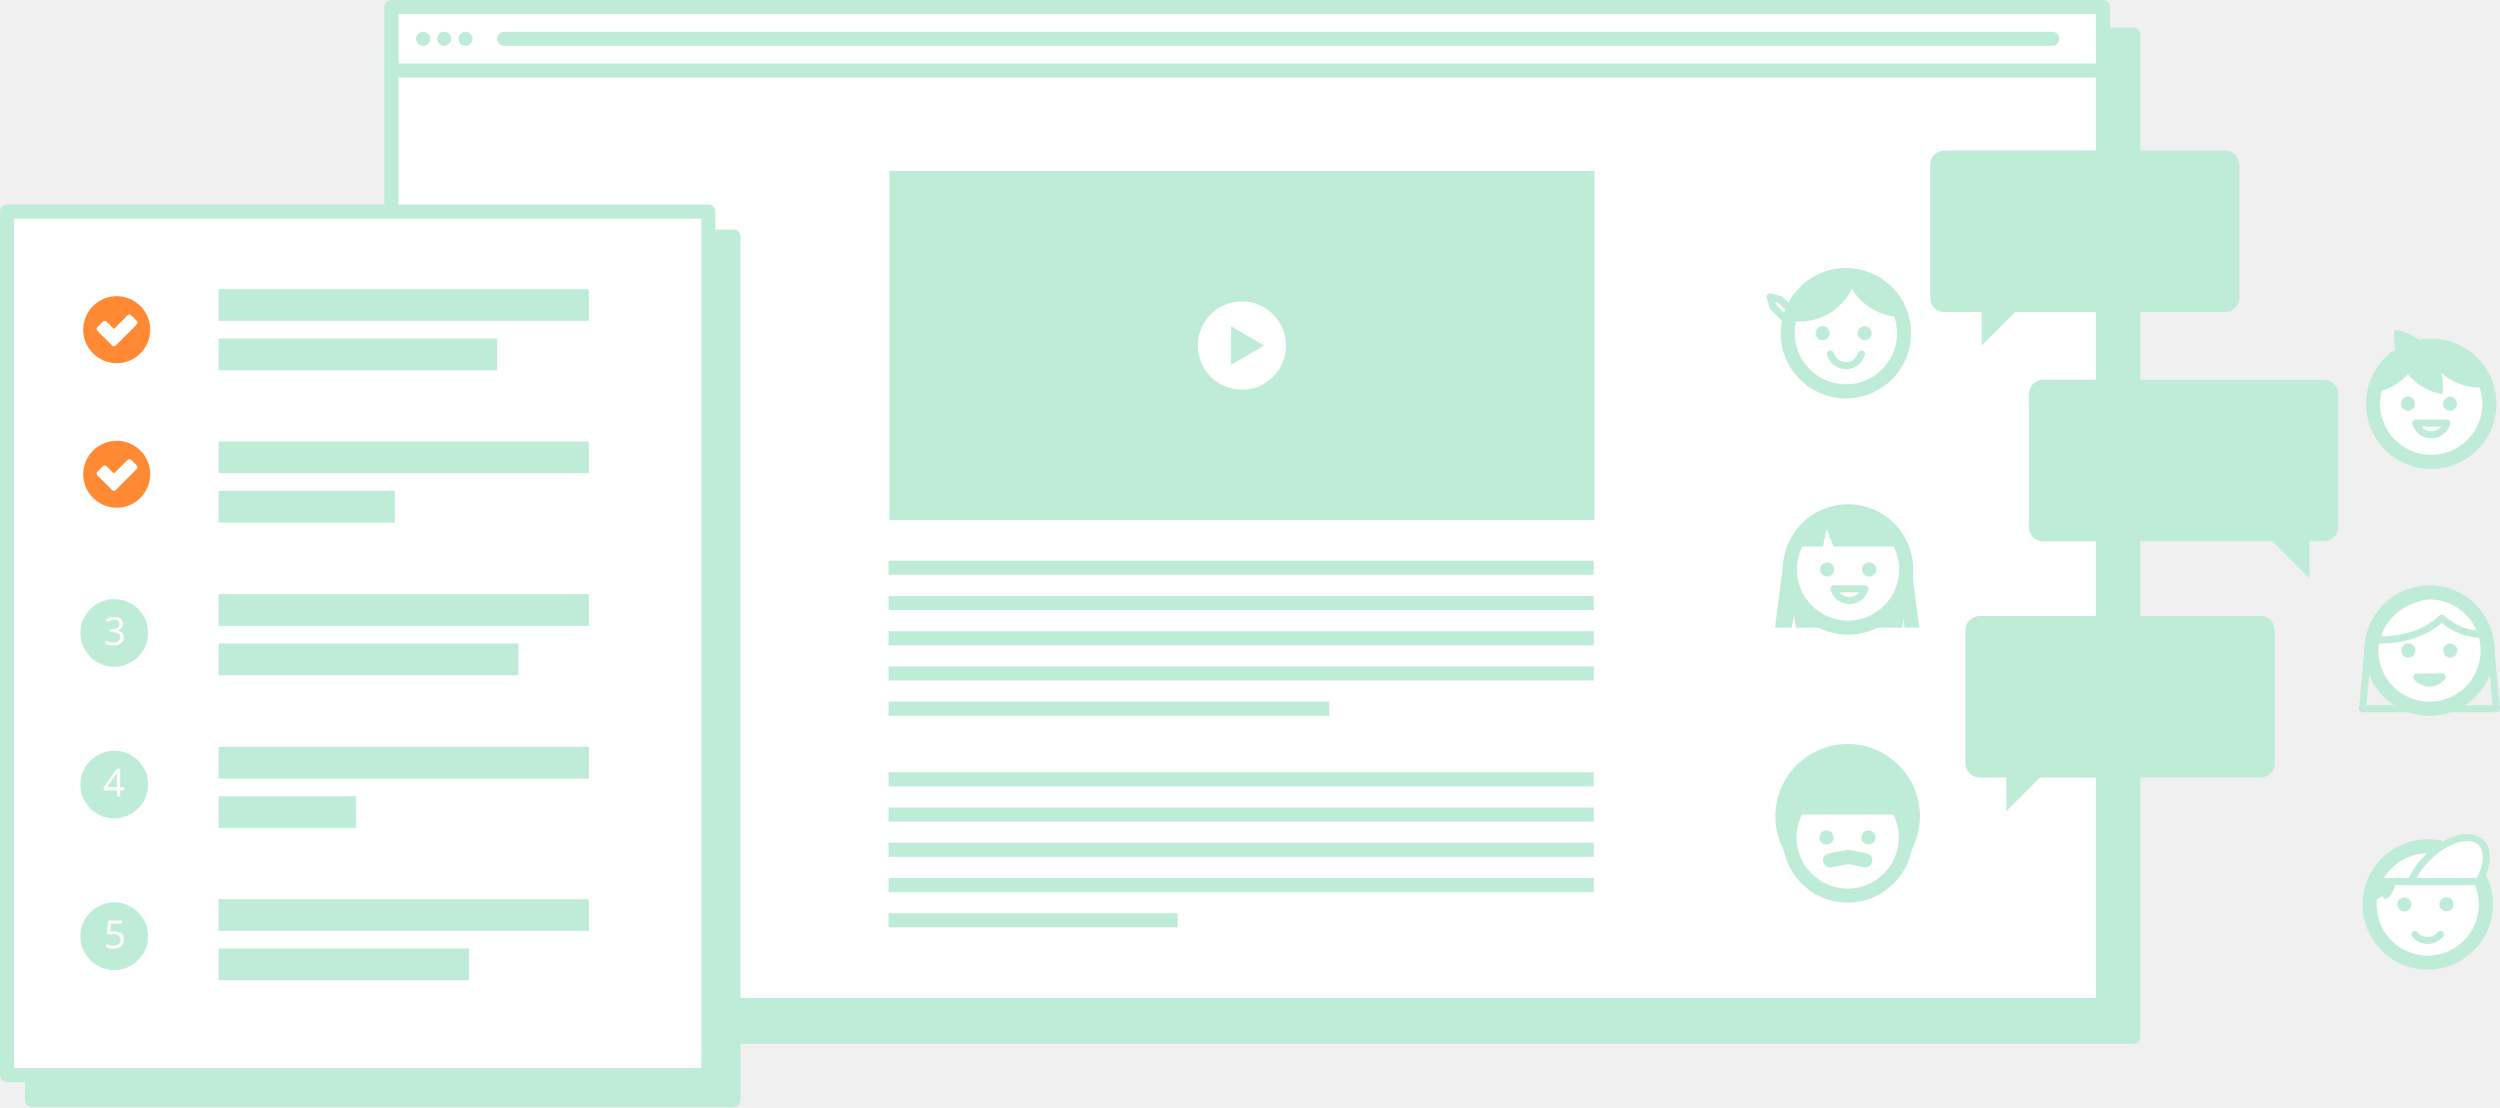
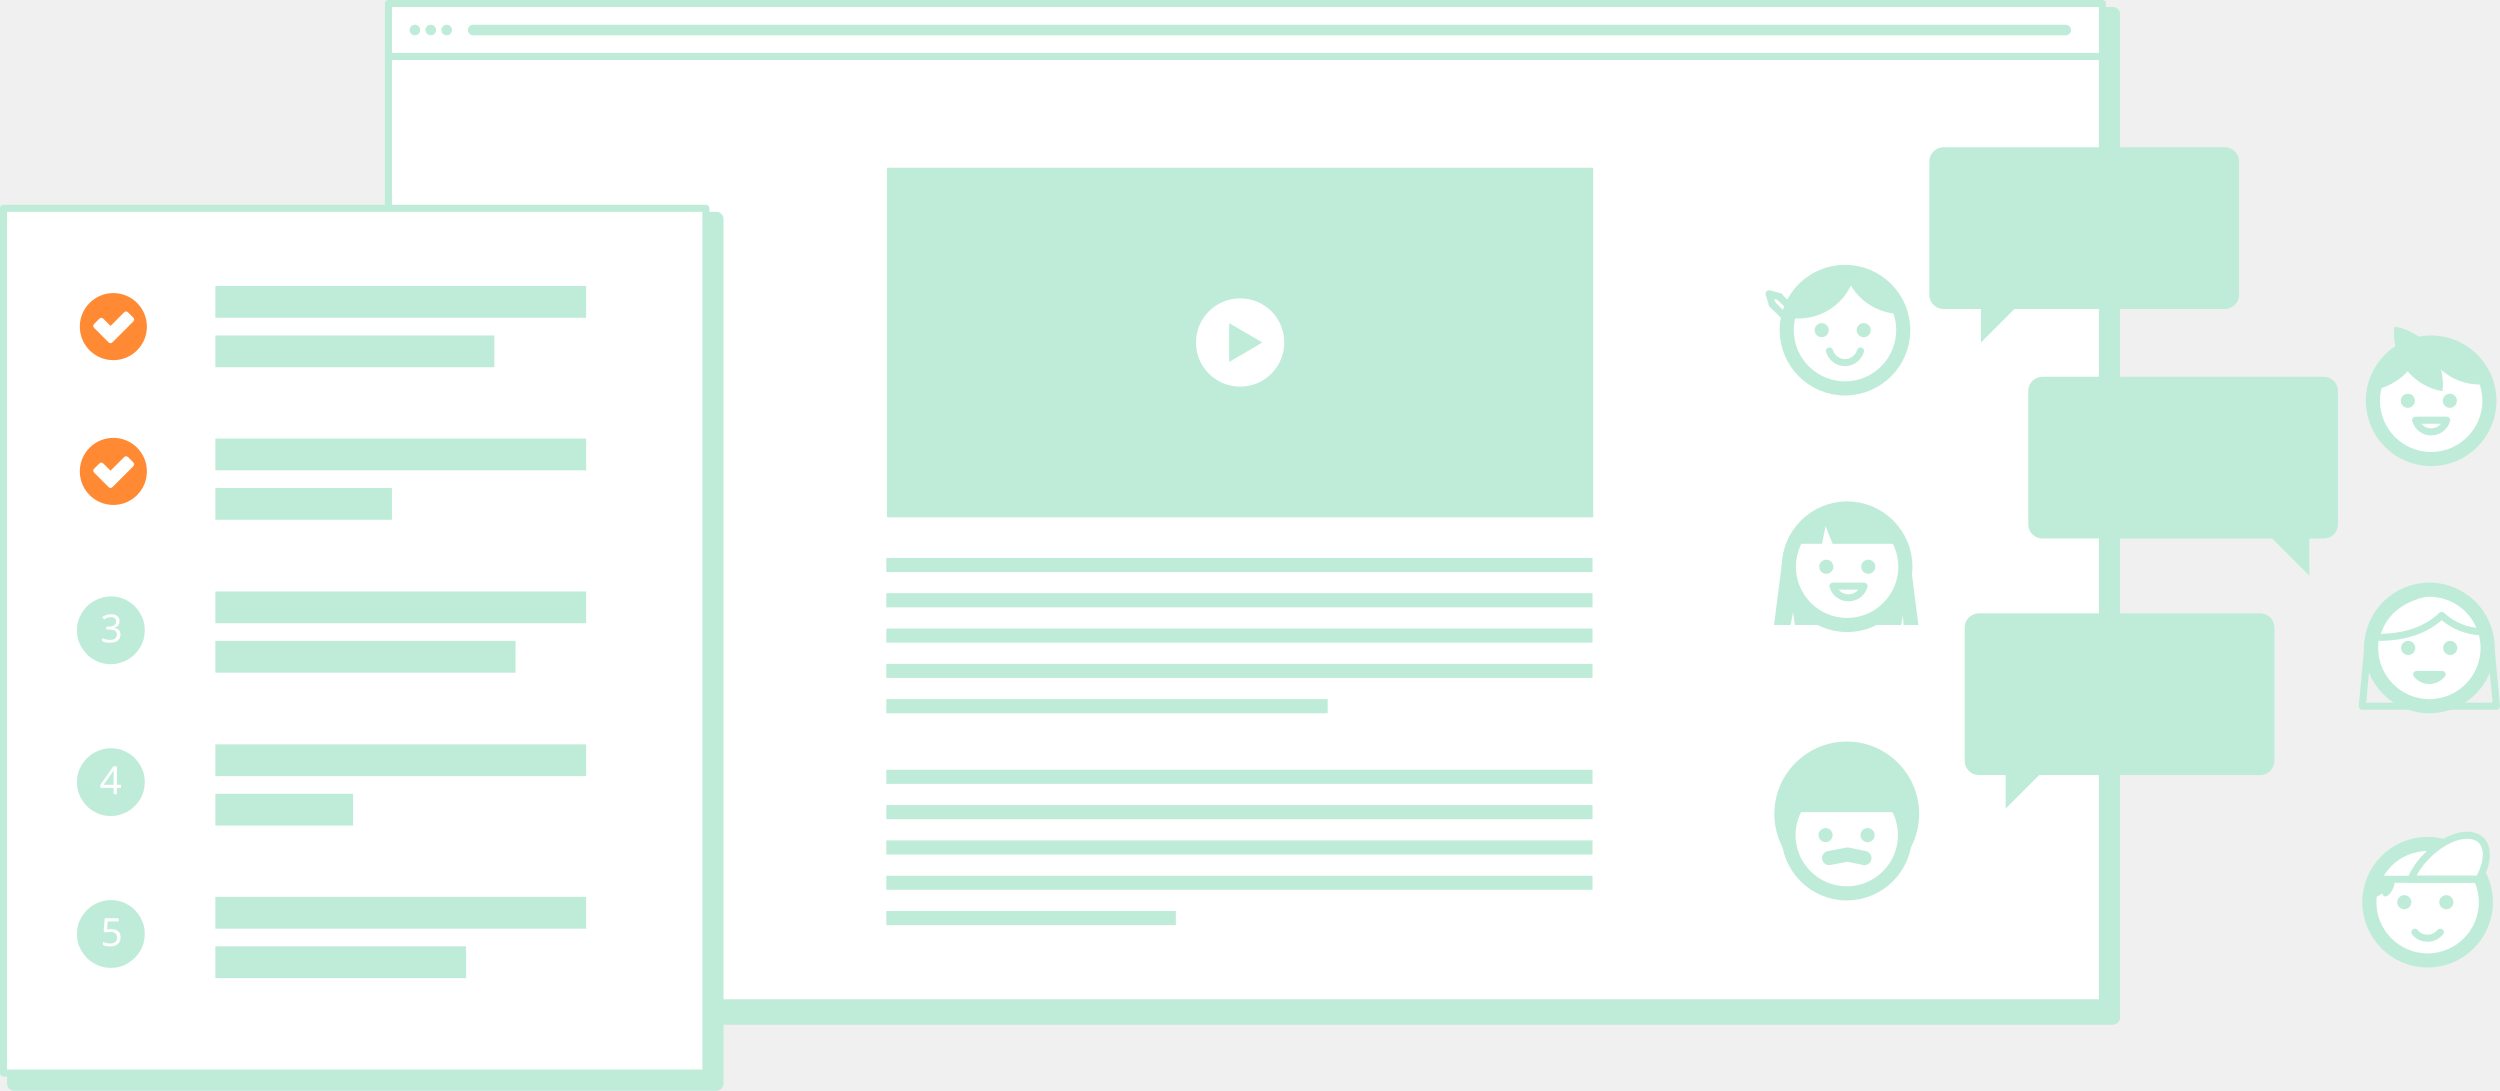
- <svg xmlns="http://www.w3.org/2000/svg" version="1.1" id="Layer_1" x="0px" y="0px" viewBox="0 0 709 314" enable-background="new 0 0 709 314" xml:space="preserve">
+ <svg xmlns="http://www.w3.org/2000/svg" version="1.1" id="Layer_1" x="0px" y="0px" viewBox="0 0 708 308.9" enable-background="new 0 0 708 308.9" xml:space="preserve">
  <g>
-     <rect x="119.6" y="9.8" fill="#BEECD9" stroke="#BEECD9" stroke-width="4" stroke-linejoin="round" stroke-miterlimit="10" width="485.4" height="284.2" />
-     <rect x="111" y="2" fill="#FFFFFF" stroke="#BEECD9" stroke-width="4" stroke-linejoin="round" stroke-miterlimit="10" width="485.4" height="283" />
-     <line fill="none" stroke="#BEECD9" stroke-width="4" stroke-linejoin="round" stroke-miterlimit="10" x1="111" y1="20" x2="596" y2="20" />
-     <line fill="none" stroke="#BEECD9" stroke-width="4" stroke-linecap="round" stroke-linejoin="round" stroke-miterlimit="10" x1="143" y1="11" x2="582" y2="11" />
-     <rect x="9.1" y="67.1" fill="#BEECD9" stroke="#BEECD9" stroke-width="4" stroke-linejoin="round" stroke-miterlimit="10" width="198.9" height="244.9" />
-     <rect x="2" y="60" fill="#FFFFFF" stroke="#BEECD9" stroke-width="4" stroke-linejoin="round" stroke-miterlimit="10" width="198.9" height="244.9" />
+     <rect x="113" y="4" fill="#BEECD9" stroke="#BEECD9" stroke-width="4" stroke-linejoin="round" stroke-miterlimit="10" width="485.4" height="284.2" />
+     <rect x="110" y="1" fill="#FFFFFF" stroke="#BEECD9" stroke-width="2" stroke-linejoin="round" stroke-miterlimit="10" width="485.4" height="283" />
+     <line fill="none" stroke="#BEECD9" stroke-width="2" stroke-linejoin="round" stroke-miterlimit="10" x1="110" y1="16" x2="595" y2="16" />
+     <line fill="none" stroke="#BEECD9" stroke-width="3" stroke-linecap="round" stroke-linejoin="round" stroke-miterlimit="10" x1="134" y1="8.5" x2="585" y2="8.5" />
+     <rect x="4" y="62" fill="#BEECD9" stroke="#BEECD9" stroke-width="4" stroke-linejoin="round" stroke-miterlimit="10" width="198.9" height="244.9" />
+     <rect x="1" y="59" fill="#FFFFFF" stroke="#BEECD9" stroke-width="2" stroke-linejoin="round" stroke-miterlimit="10" width="198.9" height="244.9" />
    <g>
-       <circle fill="#FF8A33" cx="33.1" cy="134.5" r="9.5" />
-       <path fill="#FFFFFF" d="M38.7,133.1l-5.8,5.8c-0.2,0.2-0.4,0.3-0.6,0.3s-0.4-0.1-0.6-0.3l-4-4c-0.2-0.2-0.3-0.4-0.3-0.6    s0.1-0.4,0.3-0.6l1.4-1.4c0.2-0.2,0.4-0.3,0.6-0.3c0.2,0,0.4,0.1,0.6,0.3l2,2l3.8-3.8c0.2-0.2,0.4-0.3,0.6-0.3    c0.2,0,0.4,0.1,0.6,0.3l1.4,1.4c0.2,0.2,0.3,0.4,0.3,0.6C38.9,132.8,38.8,133,38.7,133.1z" />
+       <circle fill="#FF8A33" cx="32.1" cy="133.5" r="9.5" />
+       <path fill="#FFFFFF" d="M37.7,132.1l-5.8,5.8c-0.2,0.2-0.4,0.3-0.6,0.3c-0.2,0-0.4-0.1-0.6-0.3l-4-4c-0.2-0.2-0.3-0.4-0.3-0.6    s0.1-0.4,0.3-0.6l1.4-1.4c0.2-0.2,0.4-0.3,0.6-0.3c0.2,0,0.4,0.1,0.6,0.3l2,2l3.8-3.8c0.2-0.2,0.4-0.3,0.6-0.3    c0.2,0,0.4,0.1,0.6,0.3l1.4,1.4c0.2,0.2,0.3,0.4,0.3,0.6C37.9,131.8,37.8,132,37.7,132.1z" />
    </g>
    <g>
-       <circle fill="#FF8A33" cx="33.1" cy="93.5" r="9.5" />
-       <path fill="#FFFFFF" d="M38.7,92.1l-5.8,5.8c-0.2,0.2-0.4,0.3-0.6,0.3s-0.4-0.1-0.6-0.3l-4-4c-0.2-0.2-0.3-0.4-0.3-0.6    s0.1-0.4,0.3-0.6l1.4-1.4c0.2-0.2,0.4-0.3,0.6-0.3c0.2,0,0.4,0.1,0.6,0.3l2,2l3.8-3.8c0.2-0.2,0.4-0.3,0.6-0.3    c0.2,0,0.4,0.1,0.6,0.3l1.4,1.4c0.2,0.2,0.3,0.4,0.3,0.6S38.8,92,38.7,92.1z" />
+       <circle fill="#FF8A33" cx="32.1" cy="92.5" r="9.5" />
+       <path fill="#FFFFFF" d="M37.7,91.1l-5.8,5.8c-0.2,0.2-0.4,0.3-0.6,0.3c-0.2,0-0.4-0.1-0.6-0.3l-4-4c-0.2-0.2-0.3-0.4-0.3-0.6    s0.1-0.4,0.3-0.6l1.4-1.4c0.2-0.2,0.4-0.3,0.6-0.3c0.2,0,0.4,0.1,0.6,0.3l2,2l3.8-3.8c0.2-0.2,0.4-0.3,0.6-0.3    c0.2,0,0.4,0.1,0.6,0.3l1.4,1.4c0.2,0.2,0.3,0.4,0.3,0.6S37.8,91,37.7,91.1z" />
    </g>
    <g>
-       <rect x="62" y="82" fill="#BEECD9" width="105" height="9" />
-       <rect x="62" y="96" fill="#BEECD9" width="79" height="9" />
+       <rect x="61" y="81" fill="#BEECD9" width="105" height="9" />
+       <rect x="61" y="95" fill="#BEECD9" width="79" height="9" />
    </g>
    <g>
-       <rect x="62" y="125.2" fill="#BEECD9" width="105" height="9" />
-       <rect x="62" y="139.2" fill="#BEECD9" width="50" height="9" />
+       <rect x="61" y="124.2" fill="#BEECD9" width="105" height="9" />
+       <rect x="61" y="138.2" fill="#BEECD9" width="50" height="9" />
    </g>
    <g>
-       <rect x="62" y="168.5" fill="#BEECD9" width="105" height="9" />
-       <rect x="62" y="182.5" fill="#BEECD9" width="85" height="9" />
+       <rect x="61" y="167.5" fill="#BEECD9" width="105" height="9" />
+       <rect x="61" y="181.5" fill="#BEECD9" width="85" height="9" />
    </g>
    <g>
-       <rect x="62" y="211.8" fill="#BEECD9" width="105" height="9" />
-       <rect x="62" y="225.8" fill="#BEECD9" width="39" height="9" />
+       <rect x="61" y="210.8" fill="#BEECD9" width="105" height="9" />
+       <rect x="61" y="224.8" fill="#BEECD9" width="39" height="9" />
    </g>
    <g>
-       <rect x="62" y="255" fill="#BEECD9" width="105" height="9" />
-       <rect x="62" y="269" fill="#BEECD9" width="71" height="9" />
+       <rect x="61" y="254" fill="#BEECD9" width="105" height="9" />
+       <rect x="61" y="268" fill="#BEECD9" width="71" height="9" />
    </g>
    <g>
-       <path fill="#BEECD9" d="M42,179.5c0,1.7-0.4,3.3-1.3,4.8s-2,2.6-3.5,3.5c-1.5,0.8-3,1.3-4.8,1.3c-1.7,0-3.3-0.4-4.8-1.3    c-1.5-0.8-2.6-2-3.5-3.5s-1.3-3-1.3-4.8s0.4-3.3,1.3-4.8s2-2.6,3.5-3.5c1.5-0.8,3-1.3,4.8-1.3c1.7,0,3.3,0.4,4.8,1.3    c1.5,0.8,2.6,2,3.5,3.5S42,177.8,42,179.5z" />
-       <rect x="23" y="175" fill="none" width="19" height="14" />
-       <text transform="matrix(1 0 0 1 29.4424 182.9199)" fill="#FFFFFF" font-family="'LFTEtica-Bold'" font-size="11">3</text>
+       <path fill="#BEECD9" d="M41,178.5c0,1.7-0.4,3.3-1.3,4.8s-2,2.6-3.5,3.5c-1.5,0.8-3,1.3-4.8,1.3c-1.7,0-3.3-0.4-4.8-1.3    c-1.5-0.8-2.6-2-3.5-3.5s-1.3-3-1.3-4.8s0.4-3.3,1.3-4.8s2-2.6,3.5-3.5c1.5-0.8,3-1.3,4.8-1.3c1.7,0,3.3,0.4,4.8,1.3    c1.5,0.8,2.6,2,3.5,3.5S41,176.8,41,178.5z" />
+       <rect x="22" y="174" fill="none" width="19" height="14" />
+       <text transform="matrix(1 0 0 1 28.4424 181.9199)" fill="#FFFFFF" font-family="'LFTEtica-Bold'" font-size="11">3</text>
    </g>
    <g>
-       <path fill="#BEECD9" d="M42,222.5c0,1.7-0.4,3.3-1.3,4.8s-2,2.6-3.5,3.5c-1.5,0.8-3,1.3-4.8,1.3c-1.7,0-3.3-0.4-4.8-1.3    c-1.5-0.8-2.6-2-3.5-3.5s-1.3-3-1.3-4.8s0.4-3.3,1.3-4.8s2-2.6,3.5-3.5c1.5-0.8,3-1.3,4.8-1.3c1.7,0,3.3,0.4,4.8,1.3    c1.5,0.8,2.6,2,3.5,3.5S42,220.8,42,222.5z" />
-       <rect x="23" y="218" fill="none" width="19" height="14" />
-       <text transform="matrix(1 0 0 1 29.167 225.9199)" fill="#FFFFFF" font-family="'LFTEtica-Bold'" font-size="11">4</text>
+       <path fill="#BEECD9" d="M41,221.5c0,1.7-0.4,3.3-1.3,4.8s-2,2.6-3.5,3.5c-1.5,0.8-3,1.3-4.8,1.3c-1.7,0-3.3-0.4-4.8-1.3    c-1.5-0.8-2.6-2-3.5-3.5s-1.3-3-1.3-4.8s0.4-3.3,1.3-4.8s2-2.6,3.5-3.5c1.5-0.8,3-1.3,4.8-1.3c1.7,0,3.3,0.4,4.8,1.3    c1.5,0.8,2.6,2,3.5,3.5S41,219.8,41,221.5z" />
+       <rect x="22" y="217" fill="none" width="19" height="14" />
+       <text transform="matrix(1 0 0 1 28.167 224.9199)" fill="#FFFFFF" font-family="'LFTEtica-Bold'" font-size="11">4</text>
    </g>
    <g>
-       <path fill="#BEECD9" d="M42,265.5c0,1.7-0.4,3.3-1.3,4.8s-2,2.6-3.5,3.5s-3,1.3-4.8,1.3c-1.7,0-3.3-0.4-4.8-1.3    c-1.5-0.8-2.6-2-3.5-3.5s-1.3-3-1.3-4.8s0.4-3.3,1.3-4.8s2-2.6,3.5-3.5c1.5-0.8,3-1.3,4.8-1.3c1.7,0,3.3,0.4,4.8,1.3    s2.6,2,3.5,3.5S42,263.8,42,265.5z" />
-       <rect x="23" y="261" fill="none" width="19" height="14" />
-       <text transform="matrix(1 0 0 1 29.4863 268.9199)" fill="#FFFFFF" font-family="'LFTEtica-Bold'" font-size="11">5</text>
+       <path fill="#BEECD9" d="M41,264.5c0,1.7-0.4,3.3-1.3,4.8s-2,2.6-3.5,3.5s-3,1.3-4.8,1.3c-1.7,0-3.3-0.4-4.8-1.3    c-1.5-0.8-2.6-2-3.5-3.5s-1.3-3-1.3-4.8s0.4-3.3,1.3-4.8s2-2.6,3.5-3.5c1.5-0.8,3-1.3,4.8-1.3c1.7,0,3.3,0.4,4.8,1.3    c1.5,0.8,2.6,2,3.5,3.5S41,262.8,41,264.5z" />
+       <rect x="22" y="260" fill="none" width="19" height="14" />
+       <text transform="matrix(1 0 0 1 28.4863 267.9199)" fill="#FFFFFF" font-family="'LFTEtica-Bold'" font-size="11">5</text>
    </g>
    <g>
-       <circle fill="#BEECD9" cx="120" cy="11" r="2" />
-       <circle fill="#BEECD9" cx="126" cy="11" r="2" />
-       <circle fill="#BEECD9" cx="132" cy="11" r="2" />
+       <circle fill="#BEECD9" cx="117.5" cy="8.5" r="1.5" />
+       <circle fill="#BEECD9" cx="122" cy="8.5" r="1.5" />
+       <circle fill="#BEECD9" cx="126.5" cy="8.5" r="1.5" />
    </g>
    <g>
-       <rect x="252.2" y="48.5" fill="#BEECD9" width="200" height="99" />
-       <path fill="#FFFFFF" d="M352.2,85.5c-6.9,0-12.5,5.6-12.5,12.5s5.6,12.5,12.5,12.5s12.5-5.6,12.5-12.5S359.2,85.5,352.2,85.5z     M349.1,92.5l9.4,5.5l-9.4,5.5V92.5z" />
+       <rect x="251.2" y="47.5" fill="#BEECD9" width="200" height="99" />
+       <path fill="#FFFFFF" d="M351.2,84.5c-6.9,0-12.5,5.6-12.5,12.5s5.6,12.5,12.5,12.5s12.5-5.6,12.5-12.5S358.2,84.5,351.2,84.5z     M348.1,91.5l9.4,5.5l-9.4,5.5V91.5z" />
    </g>
    <g>
-       <line fill="none" stroke="#BEECD9" stroke-width="4" stroke-linejoin="round" stroke-miterlimit="10" x1="252" y1="161" x2="452" y2="161" />
-       <line fill="none" stroke="#BEECD9" stroke-width="4" stroke-linejoin="round" stroke-miterlimit="10" x1="252" y1="171" x2="452" y2="171" />
-       <line fill="none" stroke="#BEECD9" stroke-width="4" stroke-linejoin="round" stroke-miterlimit="10" x1="252" y1="181" x2="452" y2="181" />
-       <line fill="none" stroke="#BEECD9" stroke-width="4" stroke-linejoin="round" stroke-miterlimit="10" x1="252" y1="191" x2="452" y2="191" />
-       <line fill="none" stroke="#BEECD9" stroke-width="4" stroke-linejoin="round" stroke-miterlimit="10" x1="252" y1="201" x2="377" y2="201" />
+       <line fill="none" stroke="#BEECD9" stroke-width="4" stroke-linejoin="round" stroke-miterlimit="10" x1="251" y1="160" x2="451" y2="160" />
+       <line fill="none" stroke="#BEECD9" stroke-width="4" stroke-linejoin="round" stroke-miterlimit="10" x1="251" y1="170" x2="451" y2="170" />
+       <line fill="none" stroke="#BEECD9" stroke-width="4" stroke-linejoin="round" stroke-miterlimit="10" x1="251" y1="180" x2="451" y2="180" />
+       <line fill="none" stroke="#BEECD9" stroke-width="4" stroke-linejoin="round" stroke-miterlimit="10" x1="251" y1="190" x2="451" y2="190" />
+       <line fill="none" stroke="#BEECD9" stroke-width="4" stroke-linejoin="round" stroke-miterlimit="10" x1="251" y1="200" x2="376" y2="200" />
    </g>
    <g>
-       <line fill="none" stroke="#BEECD9" stroke-width="4" stroke-linejoin="round" stroke-miterlimit="10" x1="252" y1="221" x2="452" y2="221" />
-       <line fill="none" stroke="#BEECD9" stroke-width="4" stroke-linejoin="round" stroke-miterlimit="10" x1="252" y1="231" x2="452" y2="231" />
-       <line fill="none" stroke="#BEECD9" stroke-width="4" stroke-linejoin="round" stroke-miterlimit="10" x1="252" y1="241" x2="452" y2="241" />
-       <line fill="none" stroke="#BEECD9" stroke-width="4" stroke-linejoin="round" stroke-miterlimit="10" x1="252" y1="251" x2="452" y2="251" />
-       <line fill="none" stroke="#BEECD9" stroke-width="4" stroke-linejoin="round" stroke-miterlimit="10" x1="252" y1="261" x2="334" y2="261" />
+       <line fill="none" stroke="#BEECD9" stroke-width="4" stroke-linejoin="round" stroke-miterlimit="10" x1="251" y1="220" x2="451" y2="220" />
+       <line fill="none" stroke="#BEECD9" stroke-width="4" stroke-linejoin="round" stroke-miterlimit="10" x1="251" y1="230" x2="451" y2="230" />
+       <line fill="none" stroke="#BEECD9" stroke-width="4" stroke-linejoin="round" stroke-miterlimit="10" x1="251" y1="240" x2="451" y2="240" />
+       <line fill="none" stroke="#BEECD9" stroke-width="4" stroke-linejoin="round" stroke-miterlimit="10" x1="251" y1="250" x2="451" y2="250" />
+       <line fill="none" stroke="#BEECD9" stroke-width="4" stroke-linejoin="round" stroke-miterlimit="10" x1="251" y1="260" x2="333" y2="260" />
    </g>
    <g>
-       <path fill="#FFFFFF" stroke="#BEECD9" stroke-width="4" stroke-linejoin="round" stroke-miterlimit="10" d="M689.5,98    c-9.1,0-16.5,7.4-16.5,16.5s7.4,16.5,16.5,16.5s16.5-7.4,16.5-16.5S698.6,98,689.5,98z" />
-       <path fill="#BEECD9" d="M682.9,112.5c-1.1,0-2,0.9-2,2s0.9,2,2,2c1.1,0,2-0.9,2-2S684,112.5,682.9,112.5z" />
-       <path fill="#BEECD9" d="M694.8,112.5c-1.1,0-2,0.9-2,2s0.9,2,2,2c1.1,0,2-0.9,2-2S695.9,112.5,694.8,112.5z" />
-       <path fill="#BEECD9" d="M692.7,111.8c0.1-1,0.2-1.9,0.1-2.9c-0.4-7.9-6.2-14.2-13.7-15.4c-0.1,1-0.2,1.9-0.1,2.9    C679.4,104.2,685.2,110.5,692.7,111.8z" />
-       <path fill="#BEECD9" d="M687.5,98c2,6.9,8.3,11.9,15.8,11.9C701.3,103,695,98,687.5,98z" />
-       <path fill="#BEECD9" d="M686.8,98.4c-7.1,0.6-13.3,5.8-14.8,13.2C679.1,110.9,685.3,105.7,686.8,98.4z" />
-       <path fill="none" stroke="#BEECD9" stroke-width="2" stroke-linecap="round" stroke-linejoin="round" stroke-miterlimit="10" d="    M685.1,120c0.6,2,2.3,3.3,4.4,3.3s3.8-1.3,4.4-3.3H685.1z" />
+       <path fill="#FFFFFF" stroke="#BEECD9" stroke-width="4" stroke-linejoin="round" stroke-miterlimit="10" d="M688.5,97    c-9.1,0-16.5,7.4-16.5,16.5s7.4,16.5,16.5,16.5s16.5-7.4,16.5-16.5S697.6,97,688.5,97z" />
+       <path fill="#BEECD9" d="M681.9,111.5c-1.1,0-2,0.9-2,2s0.9,2,2,2c1.1,0,2-0.9,2-2S683,111.5,681.9,111.5z" />
+       <path fill="#BEECD9" d="M693.8,111.5c-1.1,0-2,0.9-2,2s0.9,2,2,2c1.1,0,2-0.9,2-2S694.9,111.5,693.8,111.5z" />
+       <path fill="#BEECD9" d="M691.7,110.8c0.1-1,0.2-1.9,0.1-2.9c-0.4-7.9-6.2-14.2-13.7-15.4c-0.1,1-0.2,1.9-0.1,2.9    C678.4,103.2,684.2,109.5,691.7,110.8z" />
+       <path fill="#BEECD9" d="M686.5,97c2,6.9,8.3,11.9,15.8,11.9C700.3,102,694,97,686.5,97z" />
+       <path fill="#BEECD9" d="M685.8,97.4c-7.1,0.6-13.3,5.8-14.8,13.2C678.1,109.9,684.3,104.7,685.8,97.4z" />
+       <path fill="none" stroke="#BEECD9" stroke-width="2" stroke-linecap="round" stroke-linejoin="round" stroke-miterlimit="10" d="    M684.1,119c0.6,2,2.3,3.3,4.4,3.3s3.8-1.3,4.4-3.3H684.1z" />
    </g>
    <g>
-       <path fill="#FFFFFF" stroke="#BEECD9" stroke-width="4" stroke-linejoin="round" stroke-miterlimit="10" d="M524.1,145    c-9.1,0-16.5,7.4-16.5,16.5S515,178,524.1,178c9.1,0,16.5-7.4,16.5-16.5S533.2,145,524.1,145z" />
+       <path fill="#FFFFFF" stroke="#BEECD9" stroke-width="4" stroke-linejoin="round" stroke-miterlimit="10" d="M523.1,144    c-9.1,0-16.5,7.4-16.5,16.5S514,177,523.1,177c9.1,0,16.5-7.4,16.5-16.5S532.2,144,523.1,144z" />
      <g>
-         <path fill="#BEECD9" d="M518.2,159.5c-1.1,0-2,0.9-2,2s0.9,2,2,2s2-0.9,2-2S519.3,159.5,518.2,159.5z" />
-         <path fill="#BEECD9" d="M530.1,159.5c-1.1,0-2,0.9-2,2s0.9,2,2,2s2-0.9,2-2S531.2,159.5,530.1,159.5z" />
+         <path fill="#BEECD9" d="M517.2,158.5c-1.1,0-2,0.9-2,2s0.9,2,2,2s2-0.9,2-2S518.3,158.5,517.2,158.5z" />
+         <path fill="#BEECD9" d="M529.1,158.5c-1.1,0-2,0.9-2,2s0.9,2,2,2s2-0.9,2-2S530.2,158.5,529.1,158.5z" />
      </g>
-       <path fill="none" stroke="#BEECD9" stroke-width="2" stroke-linecap="round" stroke-linejoin="round" stroke-miterlimit="10" d="    M520.1,167c0.6,2,2.3,3.3,4.4,3.3s3.8-1.3,4.4-3.3H520.1z" />
-       <path fill="#BEECD9" d="M509,155h8l1-5l2,5h19c0,0-4.5-10-14-10S509,153,509,155z" />
-       <path fill="#BEECD9" d="M505.7,160.1l-2.3,17.9h4.7l0.7-3.6l0.5,3.6h11l-4.8-2C515.3,176,505.7,165,505.7,160.1z" />
-       <path fill="#BEECD9" d="M542,160.1l2.3,17.9h-4.2l-0.2-2.6l-0.5,2.6h-7.8l0.7-2C532.3,176,542,165,542,160.1z" />
+       <path fill="none" stroke="#BEECD9" stroke-width="2" stroke-linecap="round" stroke-linejoin="round" stroke-miterlimit="10" d="    M519.1,166c0.6,2,2.3,3.3,4.4,3.3s3.8-1.3,4.4-3.3H519.1z" />
+       <path fill="#BEECD9" d="M508,154h8l1-5l2,5h19c0,0-4.5-10-14-10S508,152,508,154z" />
+       <path fill="#BEECD9" d="M504.7,159.1l-2.3,17.9h4.7l0.7-3.6l0.5,3.6h11l-4.8-2C514.3,175,504.7,164,504.7,159.1z" />
+       <path fill="#BEECD9" d="M541,159.1l2.3,17.9h-4.2l-0.2-2.6l-0.5,2.6h-7.8l0.7-2C531.3,175,541,164,541,159.1z" />
    </g>
    <g>
-       <path fill="#FFFFFF" stroke="#BEECD9" stroke-width="4" stroke-linejoin="round" stroke-miterlimit="10" d="M688.5,240    c-9.1,0-16.5,7.4-16.5,16.5s7.4,16.5,16.5,16.5s16.5-7.4,16.5-16.5S697.6,240,688.5,240z" />
-       <path fill="#FFFFFF" stroke="#BEECD9" stroke-width="2" stroke-linejoin="round" stroke-miterlimit="10" d="M703,250    c2.5-4.4,2.9-8.9,0.6-11.1c-3.2-3-10.1-0.9-15.5,4.7c-2,2-3.4,4.3-4.4,6.4L703,250z" />
-       <path fill="#BEECD9" d="M681.9,254.5c-1.1,0-2,0.9-2,2c0,1.1,0.9,2,2,2c1.1,0,2-0.9,2-2C683.9,255.4,683,254.5,681.9,254.5z" />
-       <path fill="#BEECD9" d="M693.8,254.5c-1.1,0-2,0.9-2,2c0,1.1,0.9,2,2,2c1.1,0,2-0.9,2-2C695.8,255.4,694.9,254.5,693.8,254.5z" />
-       <path fill="#BEECD9" d="M670.4,255.3c0.4,0.1,0.8,0.1,1.2,0.1c3.2,0,5.8-2.2,6.5-5.2c-0.4-0.1-0.8-0.1-1.2-0.1    C673.8,250.1,671.1,252.3,670.4,255.3z" />
-       <line fill="none" stroke="#BEECD9" stroke-width="2" stroke-linecap="round" stroke-linejoin="round" stroke-miterlimit="10" x1="673" y1="250" x2="703" y2="250" />
-       <ellipse transform="matrix(0.9092 0.4163 -0.4163 0.9092 166.4839 -259.131)" fill="#BEECD9" cx="677.4" cy="252.2" rx="1.4" ry="2.9" />
-       <path fill="none" stroke="#BEECD9" stroke-width="2" stroke-linecap="round" stroke-linejoin="round" stroke-miterlimit="10" d="    M684.9,265c0.8,1.1,2.1,1.7,3.6,1.7s2.7-0.7,3.6-1.7" />
+       <path fill="#FFFFFF" stroke="#BEECD9" stroke-width="4" stroke-linejoin="round" stroke-miterlimit="10" d="M687.5,239    c-9.1,0-16.5,7.4-16.5,16.5s7.4,16.5,16.5,16.5s16.5-7.4,16.5-16.5S696.6,239,687.5,239z" />
+       <path fill="#FFFFFF" stroke="#BEECD9" stroke-width="2" stroke-linejoin="round" stroke-miterlimit="10" d="M702,249    c2.5-4.4,2.9-8.9,0.6-11.1c-3.2-3-10.1-0.9-15.5,4.7c-2,2-3.4,4.3-4.4,6.4L702,249z" />
+       <path fill="#BEECD9" d="M680.9,253.5c-1.1,0-2,0.9-2,2c0,1.1,0.9,2,2,2c1.1,0,2-0.9,2-2C682.9,254.4,682,253.5,680.9,253.5z" />
+       <path fill="#BEECD9" d="M692.8,253.5c-1.1,0-2,0.9-2,2c0,1.1,0.9,2,2,2c1.1,0,2-0.9,2-2C694.8,254.4,693.9,253.5,692.8,253.5z" />
+       <path fill="#BEECD9" d="M669.4,254.3c0.4,0.1,0.8,0.1,1.2,0.1c3.2,0,5.8-2.2,6.5-5.2c-0.4-0.1-0.8-0.1-1.2-0.1    C672.8,249.1,670.1,251.3,669.4,254.3z" />
+       <line fill="none" stroke="#BEECD9" stroke-width="2" stroke-linecap="round" stroke-linejoin="round" stroke-miterlimit="10" x1="672" y1="249" x2="702" y2="249" />
+       <ellipse transform="matrix(0.9092 0.4163 -0.4163 0.9092 165.9769 -258.8054)" fill="#BEECD9" cx="676.4" cy="251.2" rx="1.4" ry="2.9" />
+       <path fill="none" stroke="#BEECD9" stroke-width="2" stroke-linecap="round" stroke-linejoin="round" stroke-miterlimit="10" d="    M683.9,264c0.8,1.1,2.1,1.7,3.6,1.7s2.7-0.7,3.6-1.7" />
    </g>
    <g>
      <g>
-         <path fill="#FFFFFF" stroke="#BEECD9" stroke-width="4" stroke-linejoin="round" stroke-miterlimit="10" d="M523.5,78     c-9.1,0-16.5,7.4-16.5,16.5s7.4,16.5,16.5,16.5s16.5-7.4,16.5-16.5S532.6,78,523.5,78z" />
-         <path fill="#BEECD9" d="M516.9,92.5c-1.1,0-2,0.9-2,2s0.9,2,2,2c1.1,0,2-0.9,2-2S518,92.5,516.9,92.5z" />
-         <path fill="#BEECD9" d="M528.8,92.5c-1.1,0-2,0.9-2,2s0.9,2,2,2c1.1,0,2-0.9,2-2S529.9,92.5,528.8,92.5z" />
-         <path fill="#BEECD9" d="M507.4,90.9c0.9,0.2,1.9,0.3,2.9,0.3c7.9,0,14.5-5.5,16.1-12.9c-0.9-0.2-1.9-0.3-2.9-0.3     C515.6,78,509,83.5,507.4,90.9z" />
-         <path fill="#BEECD9" d="M523.5,78c2,6.9,8.3,11.9,15.8,11.9C537.3,83,531,78,523.5,78z" />
-         <path fill="none" stroke="#BEECD9" stroke-width="2" stroke-linecap="round" stroke-linejoin="round" stroke-miterlimit="10" d="     M519.1,100.4c0.6,1.9,2.3,3.3,4.4,3.3s3.8-1.4,4.4-3.3" />
+         <path fill="#FFFFFF" stroke="#BEECD9" stroke-width="4" stroke-linejoin="round" stroke-miterlimit="10" d="M522.5,77     c-9.1,0-16.5,7.4-16.5,16.5s7.4,16.5,16.5,16.5s16.5-7.4,16.5-16.5S531.6,77,522.5,77z" />
+         <path fill="#BEECD9" d="M515.9,91.5c-1.1,0-2,0.9-2,2s0.9,2,2,2c1.1,0,2-0.9,2-2S517,91.5,515.9,91.5z" />
+         <path fill="#BEECD9" d="M527.8,91.5c-1.1,0-2,0.9-2,2s0.9,2,2,2c1.1,0,2-0.9,2-2S528.9,91.5,527.8,91.5z" />
+         <path fill="#BEECD9" d="M506.4,89.9c0.9,0.2,1.9,0.3,2.9,0.3c7.9,0,14.5-5.5,16.1-12.9c-0.9-0.2-1.9-0.3-2.9-0.3     C514.6,77,508,82.5,506.4,89.9z" />
+         <path fill="#BEECD9" d="M522.5,77c2,6.9,8.3,11.9,15.8,11.9C536.3,82,530,77,522.5,77z" />
+         <path fill="none" stroke="#BEECD9" stroke-width="2" stroke-linecap="round" stroke-linejoin="round" stroke-miterlimit="10" d="     M518.1,99.4c0.6,1.9,2.3,3.3,4.4,3.3s3.8-1.4,4.4-3.3" />
      </g>
      <g>
-         <path fill="none" stroke="#BEECD9" stroke-width="2" stroke-linecap="round" stroke-linejoin="round" stroke-miterlimit="10" d="     M505,85.1l2.7,2.7" />
-         <path fill="none" stroke="#BEECD9" stroke-width="2" stroke-linecap="round" stroke-linejoin="round" stroke-miterlimit="10" d="     M506.1,90.3l-3.2-3.2" />
-         <polyline fill="none" stroke="#BEECD9" stroke-width="2" stroke-linecap="round" stroke-linejoin="round" stroke-miterlimit="10" points="     502.9,87.1 502,84.2 505,85    " />
+         <line fill="none" stroke="#BEECD9" stroke-width="2" stroke-linecap="round" stroke-linejoin="round" stroke-miterlimit="10" x1="504" y1="84.1" x2="506.7" y2="86.8" />
+         <line fill="none" stroke="#BEECD9" stroke-width="2" stroke-linecap="round" stroke-linejoin="round" stroke-miterlimit="10" x1="505.5" y1="89.7" x2="501.9" y2="86.2" />
+         <polyline fill="none" stroke="#BEECD9" stroke-width="2" stroke-linecap="round" stroke-linejoin="round" stroke-miterlimit="10" points="     501.9,86.1 501,83.2 504,84    " />
      </g>
    </g>
-     <path fill="#BEECD9" d="M631.1,88.5h-79.7c-2.2,0-4-1.8-4-4V46.7c0-2.2,1.8-4,4-4h79.7c2.2,0,4,1.8,4,4v37.8   C635.1,86.7,633.3,88.5,631.1,88.5z" />
-     <path fill="#BEECD9" d="M641.1,220.5h-79.7c-2.2,0-4-1.8-4-4v-37.8c0-2.2,1.8-4,4-4h79.7c2.2,0,4,1.8,4,4v37.8   C645.1,218.7,643.3,220.5,641.1,220.5z" />
-     <path fill="#BEECD9" d="M659.1,153.5h-79.7c-2.2,0-4-1.8-4-4v-37.8c0-2.2,1.8-4,4-4h79.7c2.2,0,4,1.8,4,4v37.8   C663.1,151.7,661.3,153.5,659.1,153.5z" />
-     <polygon fill="#BEECD9" points="562,82 562,98 576.7,83.3  " />
-     <polygon fill="#BEECD9" points="569,214 569,230 583.7,215.3  " />
-     <polygon fill="#BEECD9" points="655,148 655,164 640.3,149.3  " />
+     <path fill="#BEECD9" d="M630.1,87.5h-79.7c-2.2,0-4-1.8-4-4V45.7c0-2.2,1.8-4,4-4h79.7c2.2,0,4,1.8,4,4v37.8   C634.1,85.7,632.3,87.5,630.1,87.5z" />
+     <path fill="#BEECD9" d="M640.1,219.5h-79.7c-2.2,0-4-1.8-4-4v-37.8c0-2.2,1.8-4,4-4h79.7c2.2,0,4,1.8,4,4v37.8   C644.1,217.7,642.3,219.5,640.1,219.5z" />
+     <path fill="#BEECD9" d="M658.1,152.5h-79.7c-2.2,0-4-1.8-4-4v-37.8c0-2.2,1.8-4,4-4h79.7c2.2,0,4,1.8,4,4v37.8   C662.1,150.7,660.3,152.5,658.1,152.5z" />
+     <polygon fill="#BEECD9" points="561,81 561,97 575.7,82.3  " />
+     <polygon fill="#BEECD9" points="568,213 568,229 582.7,214.3  " />
+     <polygon fill="#BEECD9" points="654,147 654,163 639.3,148.3  " />
    <g>
-       <path fill="#BEECD9" d="M524,211c-11.3,0-20.5,9.2-20.5,20.5c0,11.3,9.2,20.5,20.5,20.5s20.5-9.2,20.5-20.5S535.3,211,524,211z" />
-       <path fill="#FFFFFF" stroke="#BEECD9" stroke-width="4" stroke-linejoin="round" stroke-miterlimit="10" d="M524,221    c-9.1,0-16.5,7.4-16.5,16.5S514.9,254,524,254c9.1,0,16.5-7.4,16.5-16.5S533.1,221,524,221z" />
+       <path fill="#BEECD9" d="M523,210c-11.3,0-20.5,9.2-20.5,20.5c0,11.3,9.2,20.5,20.5,20.5s20.5-9.2,20.5-20.5S534.3,210,523,210z" />
+       <path fill="#FFFFFF" stroke="#BEECD9" stroke-width="4" stroke-linejoin="round" stroke-miterlimit="10" d="M523,220    c-9.1,0-16.5,7.4-16.5,16.5S513.9,253,523,253c9.1,0,16.5-7.4,16.5-16.5S532.1,220,523,220z" />
      <g>
-         <path fill="#BEECD9" d="M518,235.5c-1.1,0-2,0.9-2,2s0.9,2,2,2s2-0.9,2-2S519.1,235.5,518,235.5z" />
-         <path fill="#BEECD9" d="M529.9,235.5c-1.1,0-2,0.9-2,2s0.9,2,2,2s2-0.9,2-2S531,235.5,529.9,235.5z" />
+         <path fill="#BEECD9" d="M517,234.5c-1.1,0-2,0.9-2,2s0.9,2,2,2s2-0.9,2-2S518.1,234.5,517,234.5z" />
+         <path fill="#BEECD9" d="M528.9,234.5c-1.1,0-2,0.9-2,2s0.9,2,2,2s2-0.9,2-2S530,234.5,528.9,234.5z" />
      </g>
-       <path fill="#BEECD9" d="M508,231h31c0,0-5.9-12.4-14.4-12.4C516,218.6,508,231,508,231z" />
-       <polyline fill="none" stroke="#BEECD9" stroke-width="4" stroke-linecap="round" stroke-linejoin="round" stroke-miterlimit="10" points="    519,244 524.2,243 529,244   " />
+       <path fill="#BEECD9" d="M507,230h31c0,0-5.9-12.4-14.4-12.4C515,217.6,507,230,507,230z" />
+       <polyline fill="none" stroke="#BEECD9" stroke-width="4" stroke-linecap="round" stroke-linejoin="round" stroke-miterlimit="10" points="    518,243 523.2,242 528,243   " />
    </g>
    <g>
-       <path fill="#FFFFFF" stroke="#BEECD9" stroke-width="4" stroke-linejoin="round" stroke-miterlimit="10" d="M689,168    c-9.1,0-16.5,7.4-16.5,16.5S679.9,201,689,201c9.1,0,16.5-7.4,16.5-16.5S698.1,168,689,168z" />
+       <path fill="#FFFFFF" stroke="#BEECD9" stroke-width="4" stroke-linejoin="round" stroke-miterlimit="10" d="M688,167    c-9.1,0-16.5,7.4-16.5,16.5S678.9,200,688,200c9.1,0,16.5-7.4,16.5-16.5S697.1,167,688,167z" />
      <g>
-         <path fill="#BEECD9" d="M683,182.5c-1.1,0-2,0.9-2,2s0.9,2,2,2c1.1,0,2-0.9,2-2S684.1,182.5,683,182.5z" />
-         <path fill="#BEECD9" d="M694.9,182.5c-1.1,0-2,0.9-2,2s0.9,2,2,2c1.1,0,2-0.9,2-2S696,182.5,694.9,182.5z" />
+         <path fill="#BEECD9" d="M682,181.5c-1.1,0-2,0.9-2,2s0.9,2,2,2c1.1,0,2-0.9,2-2S683.1,181.5,682,181.5z" />
+         <path fill="#BEECD9" d="M693.9,181.5c-1.1,0-2,0.9-2,2s0.9,2,2,2c1.1,0,2-0.9,2-2S695,181.5,693.9,181.5z" />
      </g>
-       <path fill="none" stroke="#BEECD9" stroke-width="2" stroke-linecap="round" stroke-linejoin="round" stroke-miterlimit="10" d="    M704,179.9c-1.2-4.2-4.1-7.7-7.9-9.8c0.3-0.7-1.5-0.3-1.4-1c-1.9,0-1.7-0.9-3.4-0.7c-1-0.2-2.1-0.3-3.2-0.3    c0.1,0.3,0.2,0.5,0.3,0.8c-8.3,1.7-12.9,6.3-14.5,12.6c8.3,0.1,14.2-2.1,18.6-6.2C695.5,178.1,699.6,179.9,704,179.9z" />
-       <path fill="none" stroke="#BEECD9" stroke-width="2" stroke-linecap="round" stroke-linejoin="round" stroke-miterlimit="10" d="    M685.4,192c0.8,1,2.1,1.7,3.6,1.7s2.7-0.7,3.6-1.7H685.4z" />
+       <path fill="none" stroke="#BEECD9" stroke-width="2" stroke-linecap="round" stroke-linejoin="round" stroke-miterlimit="10" d="    M703,178.9c-1.2-4.2-4.1-7.7-7.9-9.8c0.3-0.7-1.5-0.3-1.4-1c-1.9,0-1.7-0.9-3.4-0.7c-1-0.2-2.1-0.3-3.2-0.3    c0.1,0.3,0.2,0.5,0.3,0.8c-8.3,1.7-12.9,6.3-14.5,12.6c8.3,0.1,14.2-2.1,18.6-6.2C694.5,177.1,698.6,178.9,703,178.9z" />
+       <path fill="none" stroke="#BEECD9" stroke-width="2" stroke-linecap="round" stroke-linejoin="round" stroke-miterlimit="10" d="    M684.4,191c0.8,1,2.1,1.7,3.6,1.7s2.7-0.7,3.6-1.7H684.4z" />
      <g>
-         <path fill="none" stroke="#BEECD9" stroke-width="2" stroke-linecap="round" stroke-linejoin="round" stroke-miterlimit="10" d="     M671.8,181.8L670,201h13C683,201,671.8,195,671.8,181.8z" />
-         <path fill="none" stroke="#BEECD9" stroke-width="2" stroke-linecap="round" stroke-linejoin="round" stroke-miterlimit="10" d="     M706.2,181.8L708,201h-13C695,201,706.2,195,706.2,181.8z" />
+         <path fill="none" stroke="#BEECD9" stroke-width="2" stroke-linecap="round" stroke-linejoin="round" stroke-miterlimit="10" d="     M670.8,180.8L669,200h13C682,200,670.8,194,670.8,180.8z" />
+         <path fill="none" stroke="#BEECD9" stroke-width="2" stroke-linecap="round" stroke-linejoin="round" stroke-miterlimit="10" d="     M705.2,180.8L707,200h-13C694,200,705.2,194,705.2,180.8z" />
      </g>
    </g>
  </g>
</svg>
